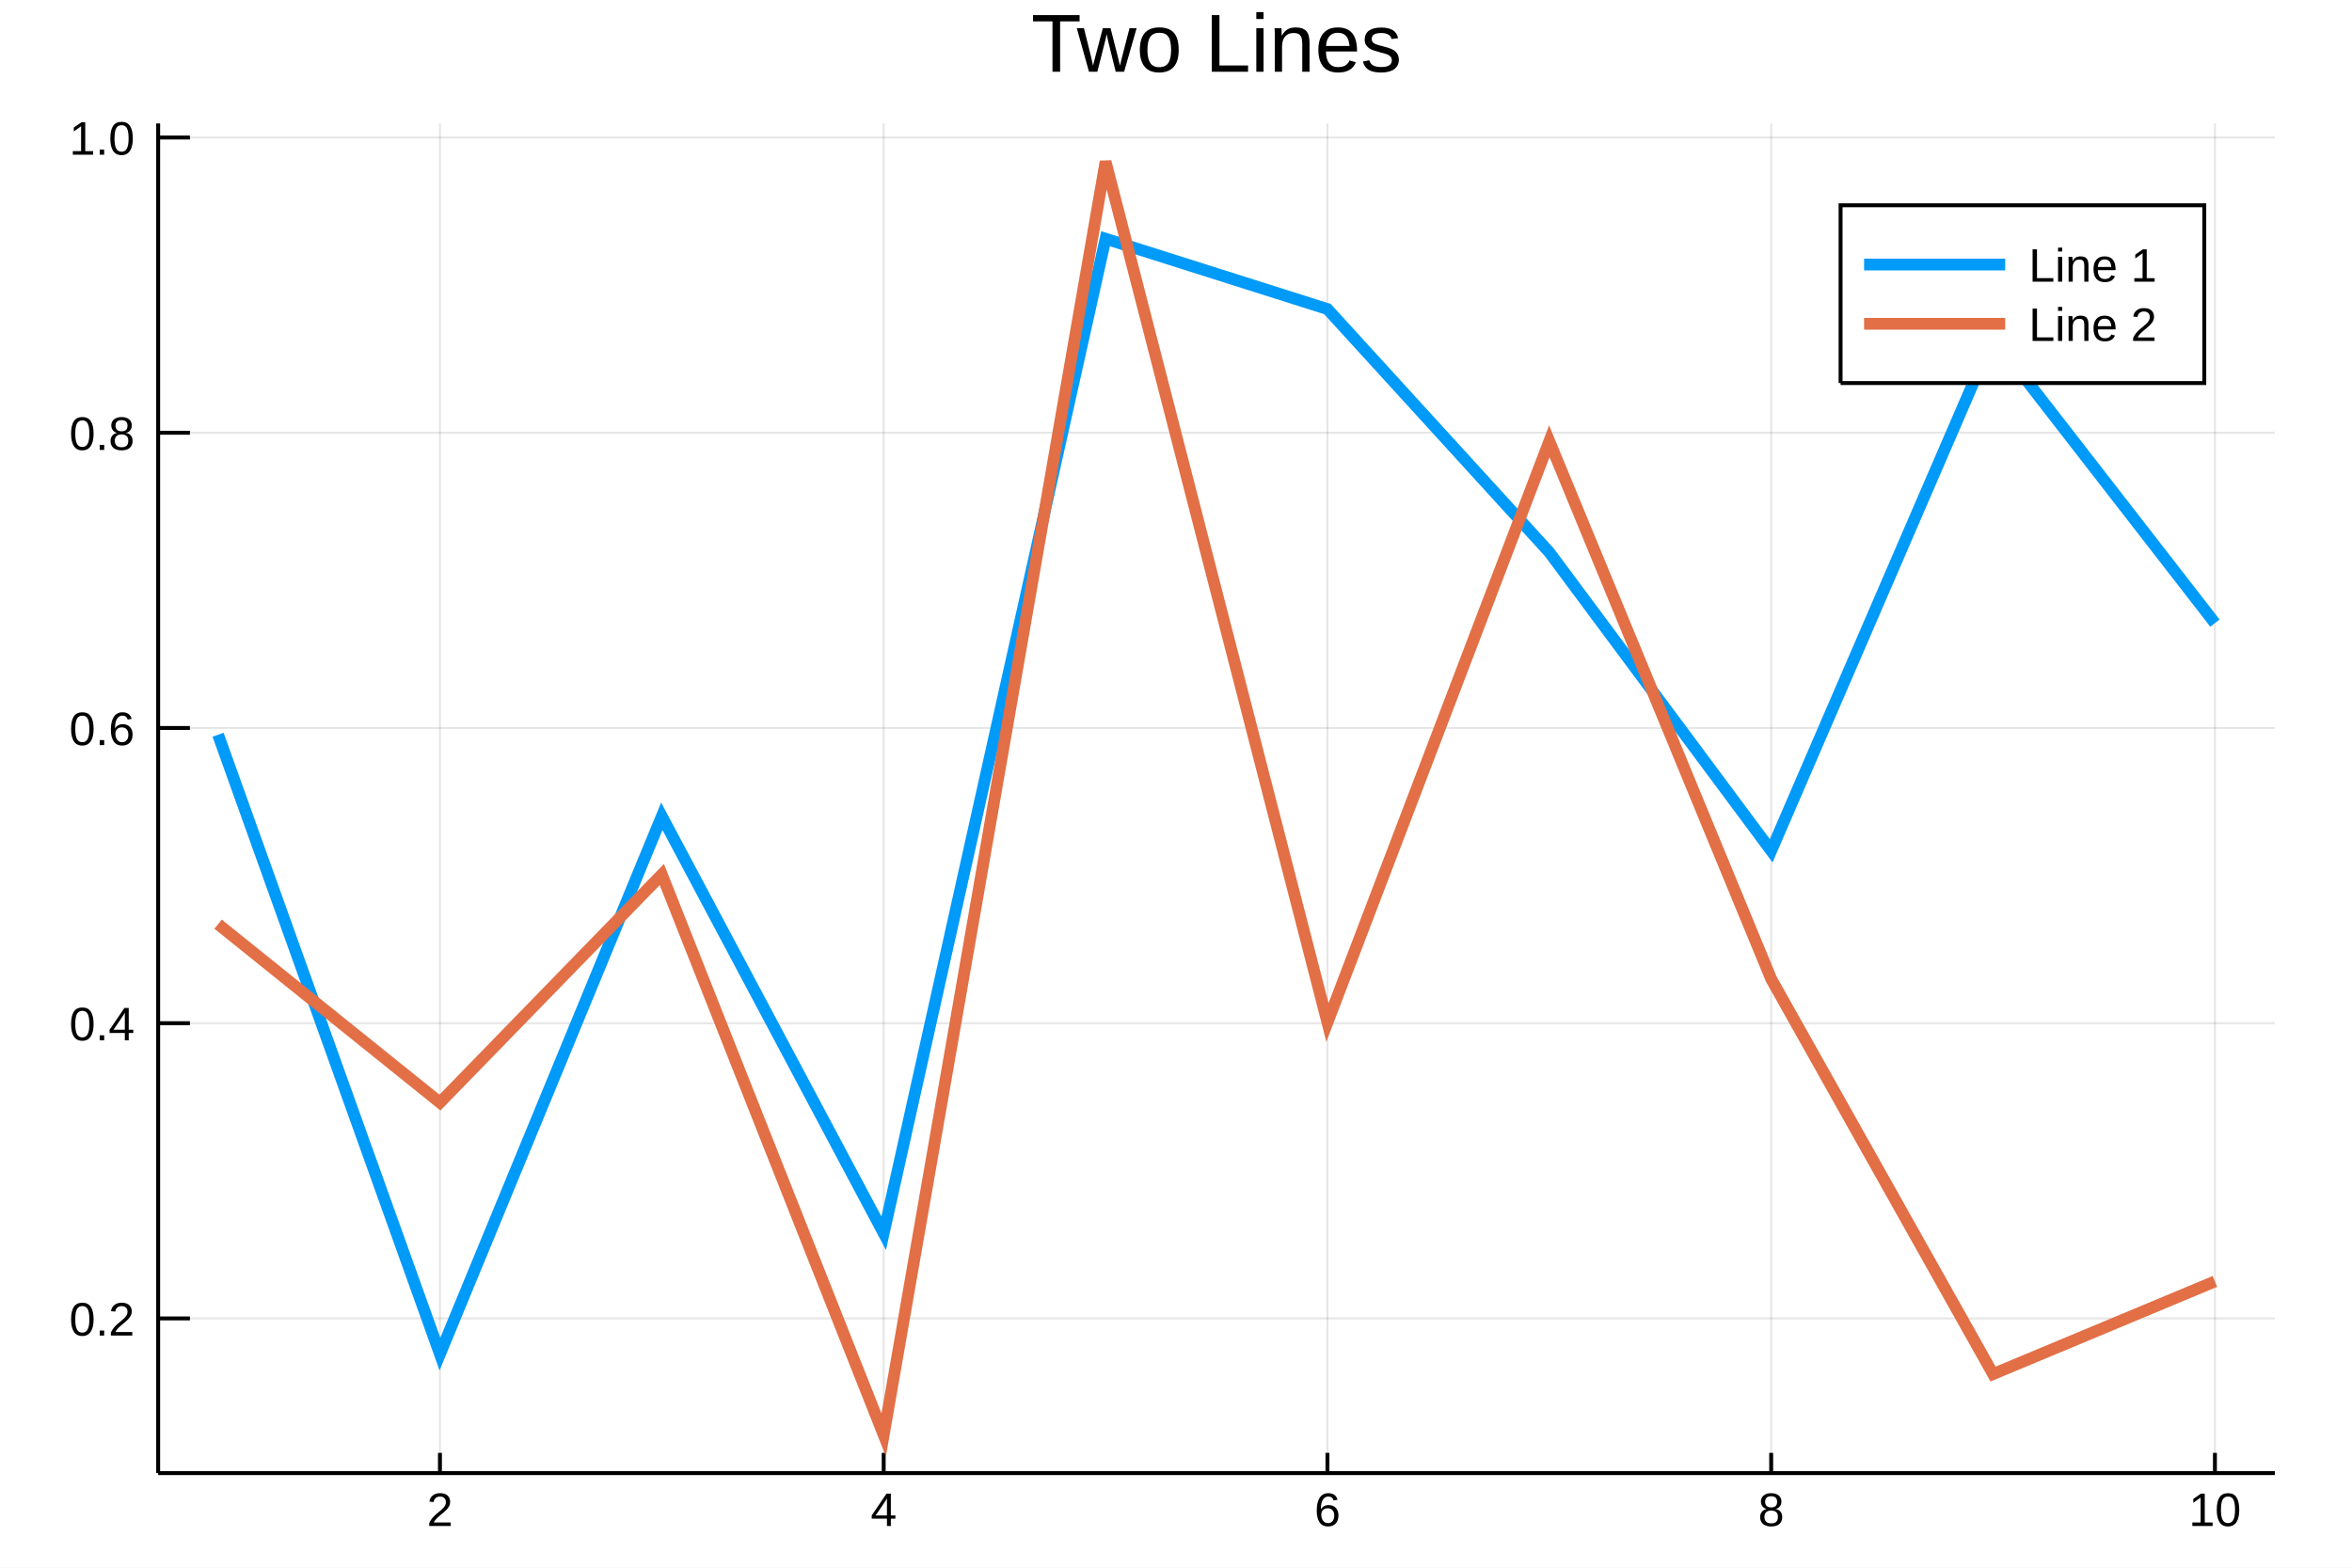
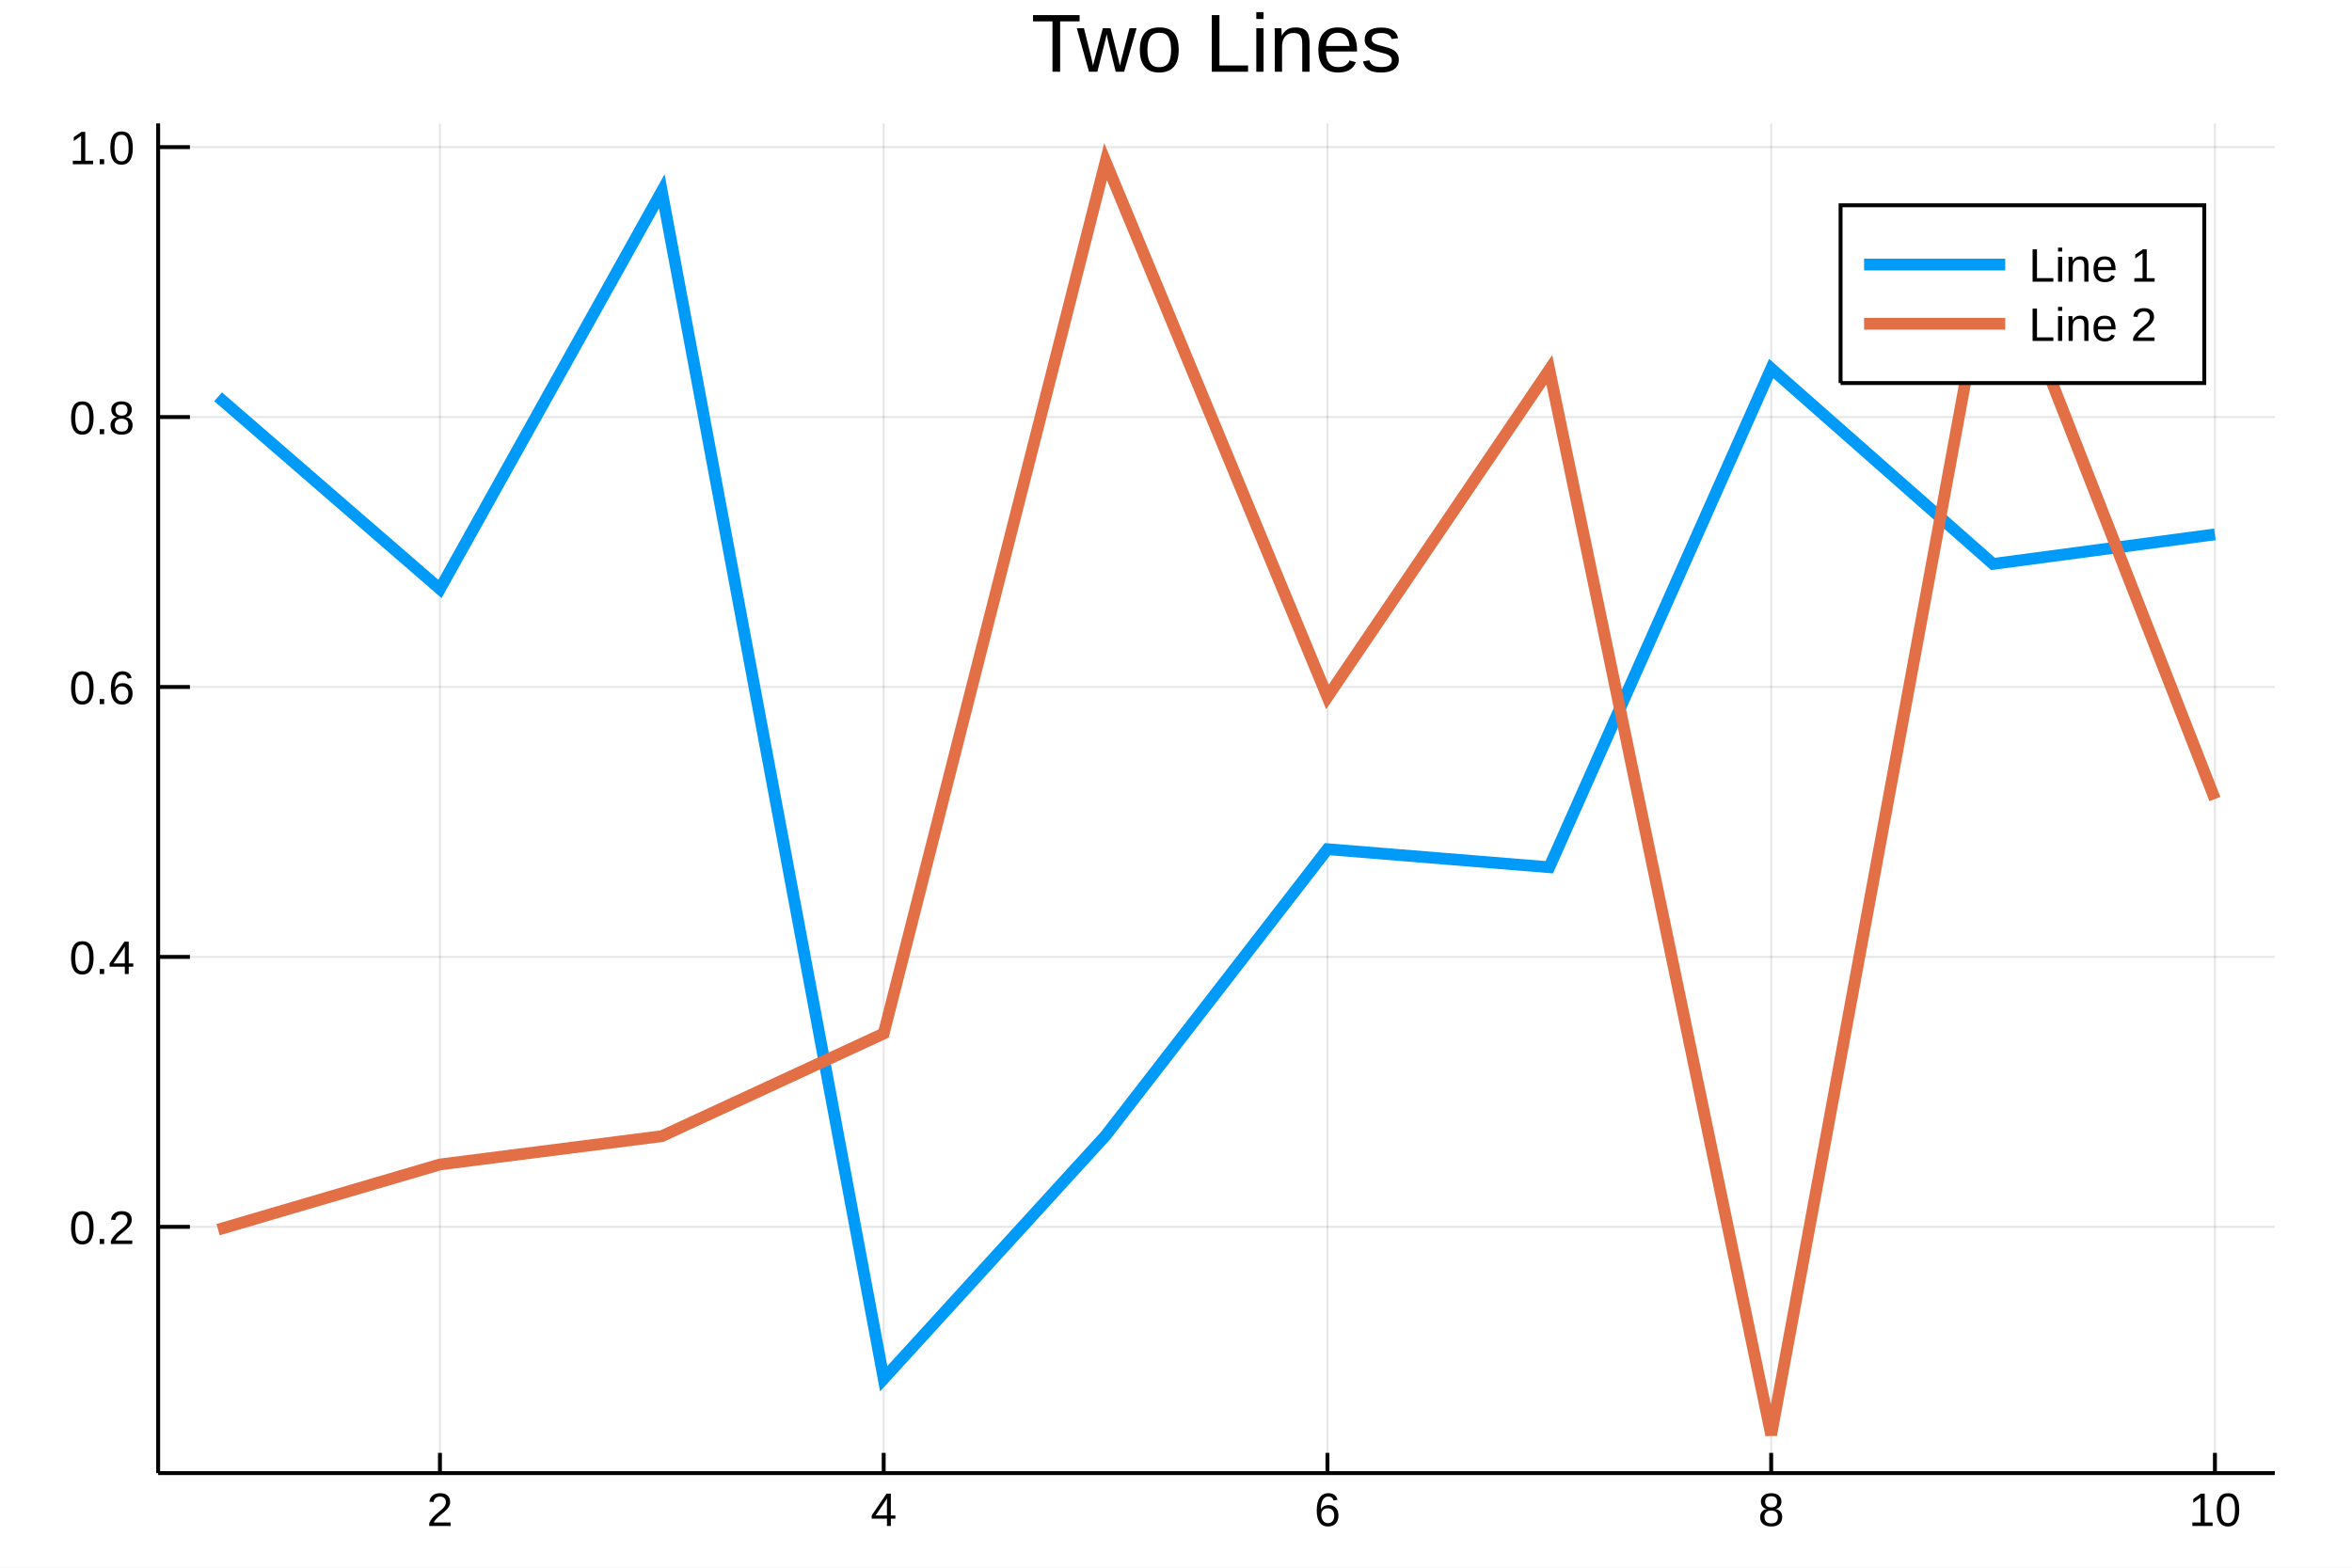
<svg xmlns="http://www.w3.org/2000/svg" width="600" height="400" viewBox="0 0 2400 1600">
  <defs>
-     <clipPath id="clip2200">
+     <clipPath id="clip0300">
      <rect x="0" y="0" width="2000" height="2000" />
    </clipPath>
  </defs>
  <defs>
-     <clipPath id="clip2201">
+     <clipPath id="clip0301">
      <rect x="0" y="0" width="2400" height="1600" />
    </clipPath>
  </defs>
-   <polygon clip-path="url(#clip2201)" points=" 0,1600 2400,1600 2400,0 0,0    " fill="#ffffff" fill-rule="evenodd" fill-opacity="1" />
+   <polygon clip-path="url(#clip0301)" points=" 0,1600 2400,1600 2400,0 0,0    " fill="#ffffff" fill-rule="evenodd" fill-opacity="1" />
  <defs>
-     <clipPath id="clip2202">
+     <clipPath id="clip0302">
      <rect x="480" y="0" width="1681" height="1600" />
    </clipPath>
  </defs>
-   <polygon clip-path="url(#clip2201)" points=" 161.394,1503.47 2321.26,1503.47 2321.26,125.984 161.394,125.984    " fill="#ffffff" fill-rule="evenodd" fill-opacity="1" />
+   <polygon clip-path="url(#clip0301)" points=" 161.394,1503.47 2321.26,1503.47 2321.26,125.984 161.394,125.984    " fill="#ffffff" fill-rule="evenodd" fill-opacity="1" />
  <defs>
-     <clipPath id="clip2203">
+     <clipPath id="clip0303">
      <rect x="161" y="125" width="2161" height="1378" />
    </clipPath>
  </defs>
-   <polyline clip-path="url(#clip2203)" style="stroke:#000000; stroke-width:2; stroke-opacity:0.1; fill:none" points="   448.923,1503.47 448.923,125.984    " />
-   <polyline clip-path="url(#clip2203)" style="stroke:#000000; stroke-width:2; stroke-opacity:0.1; fill:none" points="   901.725,1503.47 901.725,125.984    " />
-   <polyline clip-path="url(#clip2203)" style="stroke:#000000; stroke-width:2; stroke-opacity:0.1; fill:none" points="   1354.53,1503.47 1354.53,125.984    " />
-   <polyline clip-path="url(#clip2203)" style="stroke:#000000; stroke-width:2; stroke-opacity:0.1; fill:none" points="   1807.33,1503.47 1807.33,125.984    " />
-   <polyline clip-path="url(#clip2203)" style="stroke:#000000; stroke-width:2; stroke-opacity:0.1; fill:none" points="   2260.13,1503.47 2260.13,125.984    " />
-   <polyline clip-path="url(#clip2203)" style="stroke:#000000; stroke-width:2; stroke-opacity:0.1; fill:none" points="   161.394,1345.59 2321.26,1345.59    " />
-   <polyline clip-path="url(#clip2203)" style="stroke:#000000; stroke-width:2; stroke-opacity:0.1; fill:none" points="   161.394,1044.28 2321.26,1044.28    " />
-   <polyline clip-path="url(#clip2203)" style="stroke:#000000; stroke-width:2; stroke-opacity:0.1; fill:none" points="   161.394,742.974 2321.26,742.974    " />
-   <polyline clip-path="url(#clip2203)" style="stroke:#000000; stroke-width:2; stroke-opacity:0.1; fill:none" points="   161.394,441.667 2321.26,441.667    " />
-   <polyline clip-path="url(#clip2203)" style="stroke:#000000; stroke-width:2; stroke-opacity:0.1; fill:none" points="   161.394,140.359 2321.26,140.359    " />
-   <polyline clip-path="url(#clip2201)" style="stroke:#000000; stroke-width:4; stroke-opacity:1; fill:none" points="   161.394,1503.47 2321.26,1503.47    " />
-   <polyline clip-path="url(#clip2201)" style="stroke:#000000; stroke-width:4; stroke-opacity:1; fill:none" points="   161.394,1503.47 161.394,125.984    " />
-   <polyline clip-path="url(#clip2201)" style="stroke:#000000; stroke-width:4; stroke-opacity:1; fill:none" points="   448.923,1503.47 448.923,1482.81    " />
-   <polyline clip-path="url(#clip2201)" style="stroke:#000000; stroke-width:4; stroke-opacity:1; fill:none" points="   901.725,1503.47 901.725,1482.81    " />
-   <polyline clip-path="url(#clip2201)" style="stroke:#000000; stroke-width:4; stroke-opacity:1; fill:none" points="   1354.53,1503.47 1354.53,1482.81    " />
-   <polyline clip-path="url(#clip2201)" style="stroke:#000000; stroke-width:4; stroke-opacity:1; fill:none" points="   1807.33,1503.47 1807.33,1482.81    " />
-   <polyline clip-path="url(#clip2201)" style="stroke:#000000; stroke-width:4; stroke-opacity:1; fill:none" points="   2260.13,1503.47 2260.13,1482.81    " />
-   <polyline clip-path="url(#clip2201)" style="stroke:#000000; stroke-width:4; stroke-opacity:1; fill:none" points="   161.394,1345.59 193.792,1345.59    " />
-   <polyline clip-path="url(#clip2201)" style="stroke:#000000; stroke-width:4; stroke-opacity:1; fill:none" points="   161.394,1044.28 193.792,1044.28    " />
-   <polyline clip-path="url(#clip2201)" style="stroke:#000000; stroke-width:4; stroke-opacity:1; fill:none" points="   161.394,742.974 193.792,742.974    " />
-   <polyline clip-path="url(#clip2201)" style="stroke:#000000; stroke-width:4; stroke-opacity:1; fill:none" points="   161.394,441.667 193.792,441.667    " />
-   <polyline clip-path="url(#clip2201)" style="stroke:#000000; stroke-width:4; stroke-opacity:1; fill:none" points="   161.394,140.359 193.792,140.359    " />
-   <g clip-path="url(#clip2201)">
+   <polyline clip-path="url(#clip0303)" style="stroke:#000000; stroke-width:2; stroke-opacity:0.1; fill:none" points="   448.923,1503.47 448.923,125.984    " />
+   <polyline clip-path="url(#clip0303)" style="stroke:#000000; stroke-width:2; stroke-opacity:0.1; fill:none" points="   901.725,1503.47 901.725,125.984    " />
+   <polyline clip-path="url(#clip0303)" style="stroke:#000000; stroke-width:2; stroke-opacity:0.1; fill:none" points="   1354.53,1503.47 1354.53,125.984    " />
+   <polyline clip-path="url(#clip0303)" style="stroke:#000000; stroke-width:2; stroke-opacity:0.1; fill:none" points="   1807.33,1503.47 1807.33,125.984    " />
+   <polyline clip-path="url(#clip0303)" style="stroke:#000000; stroke-width:2; stroke-opacity:0.1; fill:none" points="   2260.13,1503.47 2260.13,125.984    " />
+   <polyline clip-path="url(#clip0303)" style="stroke:#000000; stroke-width:2; stroke-opacity:0.1; fill:none" points="   161.394,1252.13 2321.26,1252.13    " />
+   <polyline clip-path="url(#clip0303)" style="stroke:#000000; stroke-width:2; stroke-opacity:0.1; fill:none" points="   161.394,976.638 2321.26,976.638    " />
+   <polyline clip-path="url(#clip0303)" style="stroke:#000000; stroke-width:2; stroke-opacity:0.1; fill:none" points="   161.394,701.142 2321.26,701.142    " />
+   <polyline clip-path="url(#clip0303)" style="stroke:#000000; stroke-width:2; stroke-opacity:0.1; fill:none" points="   161.394,425.646 2321.26,425.646    " />
+   <polyline clip-path="url(#clip0303)" style="stroke:#000000; stroke-width:2; stroke-opacity:0.1; fill:none" points="   161.394,150.15 2321.26,150.15    " />
+   <polyline clip-path="url(#clip0301)" style="stroke:#000000; stroke-width:4; stroke-opacity:1; fill:none" points="   161.394,1503.47 2321.26,1503.47    " />
+   <polyline clip-path="url(#clip0301)" style="stroke:#000000; stroke-width:4; stroke-opacity:1; fill:none" points="   161.394,1503.47 161.394,125.984    " />
+   <polyline clip-path="url(#clip0301)" style="stroke:#000000; stroke-width:4; stroke-opacity:1; fill:none" points="   448.923,1503.47 448.923,1482.81    " />
+   <polyline clip-path="url(#clip0301)" style="stroke:#000000; stroke-width:4; stroke-opacity:1; fill:none" points="   901.725,1503.47 901.725,1482.81    " />
+   <polyline clip-path="url(#clip0301)" style="stroke:#000000; stroke-width:4; stroke-opacity:1; fill:none" points="   1354.53,1503.47 1354.53,1482.81    " />
+   <polyline clip-path="url(#clip0301)" style="stroke:#000000; stroke-width:4; stroke-opacity:1; fill:none" points="   1807.33,1503.47 1807.33,1482.81    " />
+   <polyline clip-path="url(#clip0301)" style="stroke:#000000; stroke-width:4; stroke-opacity:1; fill:none" points="   2260.13,1503.47 2260.13,1482.81    " />
+   <polyline clip-path="url(#clip0301)" style="stroke:#000000; stroke-width:4; stroke-opacity:1; fill:none" points="   161.394,1252.13 193.792,1252.13    " />
+   <polyline clip-path="url(#clip0301)" style="stroke:#000000; stroke-width:4; stroke-opacity:1; fill:none" points="   161.394,976.638 193.792,976.638    " />
+   <polyline clip-path="url(#clip0301)" style="stroke:#000000; stroke-width:4; stroke-opacity:1; fill:none" points="   161.394,701.142 193.792,701.142    " />
+   <polyline clip-path="url(#clip0301)" style="stroke:#000000; stroke-width:4; stroke-opacity:1; fill:none" points="   161.394,425.646 193.792,425.646    " />
+   <polyline clip-path="url(#clip0301)" style="stroke:#000000; stroke-width:4; stroke-opacity:1; fill:none" points="   161.394,150.15 193.792,150.15    " />
+   <g clip-path="url(#clip0301)">
    <text style="fill:#000000; fill-opacity:1; font-family:Arial,Helvetica Neue,Helvetica,sans-serif; font-size:48px; text-anchor:middle;" transform="rotate(0, 448.923, 1557.47)" x="448.923" y="1557.47">2</text>
  </g>
-   <g clip-path="url(#clip2201)">
+   <g clip-path="url(#clip0301)">
    <text style="fill:#000000; fill-opacity:1; font-family:Arial,Helvetica Neue,Helvetica,sans-serif; font-size:48px; text-anchor:middle;" transform="rotate(0, 901.725, 1557.47)" x="901.725" y="1557.47">4</text>
  </g>
-   <g clip-path="url(#clip2201)">
+   <g clip-path="url(#clip0301)">
    <text style="fill:#000000; fill-opacity:1; font-family:Arial,Helvetica Neue,Helvetica,sans-serif; font-size:48px; text-anchor:middle;" transform="rotate(0, 1354.53, 1557.47)" x="1354.53" y="1557.47">6</text>
  </g>
-   <g clip-path="url(#clip2201)">
+   <g clip-path="url(#clip0301)">
    <text style="fill:#000000; fill-opacity:1; font-family:Arial,Helvetica Neue,Helvetica,sans-serif; font-size:48px; text-anchor:middle;" transform="rotate(0, 1807.33, 1557.47)" x="1807.33" y="1557.47">8</text>
  </g>
-   <g clip-path="url(#clip2201)">
+   <g clip-path="url(#clip0301)">
    <text style="fill:#000000; fill-opacity:1; font-family:Arial,Helvetica Neue,Helvetica,sans-serif; font-size:48px; text-anchor:middle;" transform="rotate(0, 2260.13, 1557.47)" x="2260.13" y="1557.47">10</text>
  </g>
-   <g clip-path="url(#clip2201)">
-     <text style="fill:#000000; fill-opacity:1; font-family:Arial,Helvetica Neue,Helvetica,sans-serif; font-size:48px; text-anchor:end;" transform="rotate(0, 137.394, 1363.09)" x="137.394" y="1363.09">0.2</text>
+   <g clip-path="url(#clip0301)">
+     <text style="fill:#000000; fill-opacity:1; font-family:Arial,Helvetica Neue,Helvetica,sans-serif; font-size:48px; text-anchor:end;" transform="rotate(0, 137.394, 1269.63)" x="137.394" y="1269.63">0.2</text>
  </g>
-   <g clip-path="url(#clip2201)">
-     <text style="fill:#000000; fill-opacity:1; font-family:Arial,Helvetica Neue,Helvetica,sans-serif; font-size:48px; text-anchor:end;" transform="rotate(0, 137.394, 1061.78)" x="137.394" y="1061.78">0.4</text>
+   <g clip-path="url(#clip0301)">
+     <text style="fill:#000000; fill-opacity:1; font-family:Arial,Helvetica Neue,Helvetica,sans-serif; font-size:48px; text-anchor:end;" transform="rotate(0, 137.394, 994.138)" x="137.394" y="994.138">0.4</text>
  </g>
-   <g clip-path="url(#clip2201)">
-     <text style="fill:#000000; fill-opacity:1; font-family:Arial,Helvetica Neue,Helvetica,sans-serif; font-size:48px; text-anchor:end;" transform="rotate(0, 137.394, 760.474)" x="137.394" y="760.474">0.6</text>
+   <g clip-path="url(#clip0301)">
+     <text style="fill:#000000; fill-opacity:1; font-family:Arial,Helvetica Neue,Helvetica,sans-serif; font-size:48px; text-anchor:end;" transform="rotate(0, 137.394, 718.642)" x="137.394" y="718.642">0.6</text>
  </g>
-   <g clip-path="url(#clip2201)">
-     <text style="fill:#000000; fill-opacity:1; font-family:Arial,Helvetica Neue,Helvetica,sans-serif; font-size:48px; text-anchor:end;" transform="rotate(0, 137.394, 459.167)" x="137.394" y="459.167">0.8</text>
+   <g clip-path="url(#clip0301)">
+     <text style="fill:#000000; fill-opacity:1; font-family:Arial,Helvetica Neue,Helvetica,sans-serif; font-size:48px; text-anchor:end;" transform="rotate(0, 137.394, 443.146)" x="137.394" y="443.146">0.8</text>
  </g>
-   <g clip-path="url(#clip2201)">
-     <text style="fill:#000000; fill-opacity:1; font-family:Arial,Helvetica Neue,Helvetica,sans-serif; font-size:48px; text-anchor:end;" transform="rotate(0, 137.394, 157.859)" x="137.394" y="157.859">1.0</text>
+   <g clip-path="url(#clip0301)">
+     <text style="fill:#000000; fill-opacity:1; font-family:Arial,Helvetica Neue,Helvetica,sans-serif; font-size:48px; text-anchor:end;" transform="rotate(0, 137.394, 167.65)" x="137.394" y="167.65">1.0</text>
  </g>
-   <g clip-path="url(#clip2201)">
+   <g clip-path="url(#clip0301)">
    <text style="fill:#000000; fill-opacity:1; font-family:Arial,Helvetica Neue,Helvetica,sans-serif; font-size:84px; text-anchor:middle;" transform="rotate(0, 1241.33, 73.2)" x="1241.33" y="73.2">Two Lines</text>
  </g>
-   <polyline clip-path="url(#clip2203)" style="stroke:#009af9; stroke-width:12; stroke-opacity:1; fill:none" points="   222.522,749.867 448.923,1382.01 675.324,833.142 901.725,1258.63 1128.13,243.66 1354.53,315.422 1580.93,563.627 1807.33,868.303 2033.73,344.174 2260.13,635.951       " />
-   <polyline clip-path="url(#clip2203)" style="stroke:#e26f46; stroke-width:12; stroke-opacity:1; fill:none" points="   222.522,943.216 448.923,1125.3 675.324,892.526 901.725,1464.49 1128.13,164.97 1354.53,1043.54 1580.93,450.362 1807.33,999.128 2033.73,1402.38 2260.13,1307.83       " />
-   <polygon clip-path="url(#clip2201)" points=" 1878.14,390.944 2249.26,390.944 2249.26,209.504 1878.14,209.504    " fill="#ffffff" fill-rule="evenodd" fill-opacity="1" />
-   <polyline clip-path="url(#clip2201)" style="stroke:#000000; stroke-width:4; stroke-opacity:1; fill:none" points="   1878.14,390.944 2249.26,390.944 2249.26,209.504 1878.14,209.504 1878.14,390.944    " />
-   <polyline clip-path="url(#clip2201)" style="stroke:#009af9; stroke-width:12; stroke-opacity:1; fill:none" points="   1902.14,269.984 2046.14,269.984    " />
-   <g clip-path="url(#clip2201)">
+   <polyline clip-path="url(#clip0303)" style="stroke:#009af9; stroke-width:12; stroke-opacity:1; fill:none" points="   222.522,404.942 448.923,601.08 675.324,195.235 901.725,1407.17 1128.13,1159.08 1354.53,866.691 1580.93,885.109 1807.33,376.141 2033.73,575.582 2260.13,545.393       " />
+   <polyline clip-path="url(#clip0303)" style="stroke:#e26f46; stroke-width:12; stroke-opacity:1; fill:none" points="   222.522,1255 448.923,1188.46 675.324,1159.59 901.725,1054.81 1128.13,164.97 1354.53,711.296 1580.93,377.337 1807.33,1464.49 2033.73,236.454 2260.13,815.527       " />
+   <polygon clip-path="url(#clip0301)" points=" 1878.14,390.944 2249.26,390.944 2249.26,209.504 1878.14,209.504    " fill="#ffffff" fill-rule="evenodd" fill-opacity="1" />
+   <polyline clip-path="url(#clip0301)" style="stroke:#000000; stroke-width:4; stroke-opacity:1; fill:none" points="   1878.14,390.944 2249.26,390.944 2249.26,209.504 1878.14,209.504 1878.14,390.944    " />
+   <polyline clip-path="url(#clip0301)" style="stroke:#009af9; stroke-width:12; stroke-opacity:1; fill:none" points="   1902.14,269.984 2046.14,269.984    " />
+   <g clip-path="url(#clip0301)">
    <text style="fill:#000000; fill-opacity:1; font-family:Arial,Helvetica Neue,Helvetica,sans-serif; font-size:48px; text-anchor:start;" transform="rotate(0, 2070.14, 287.484)" x="2070.14" y="287.484">Line 1</text>
  </g>
-   <polyline clip-path="url(#clip2201)" style="stroke:#e26f46; stroke-width:12; stroke-opacity:1; fill:none" points="   1902.14,330.464 2046.14,330.464    " />
-   <g clip-path="url(#clip2201)">
+   <polyline clip-path="url(#clip0301)" style="stroke:#e26f46; stroke-width:12; stroke-opacity:1; fill:none" points="   1902.14,330.464 2046.14,330.464    " />
+   <g clip-path="url(#clip0301)">
    <text style="fill:#000000; fill-opacity:1; font-family:Arial,Helvetica Neue,Helvetica,sans-serif; font-size:48px; text-anchor:start;" transform="rotate(0, 2070.14, 347.964)" x="2070.14" y="347.964">Line 2</text>
  </g>
</svg>
